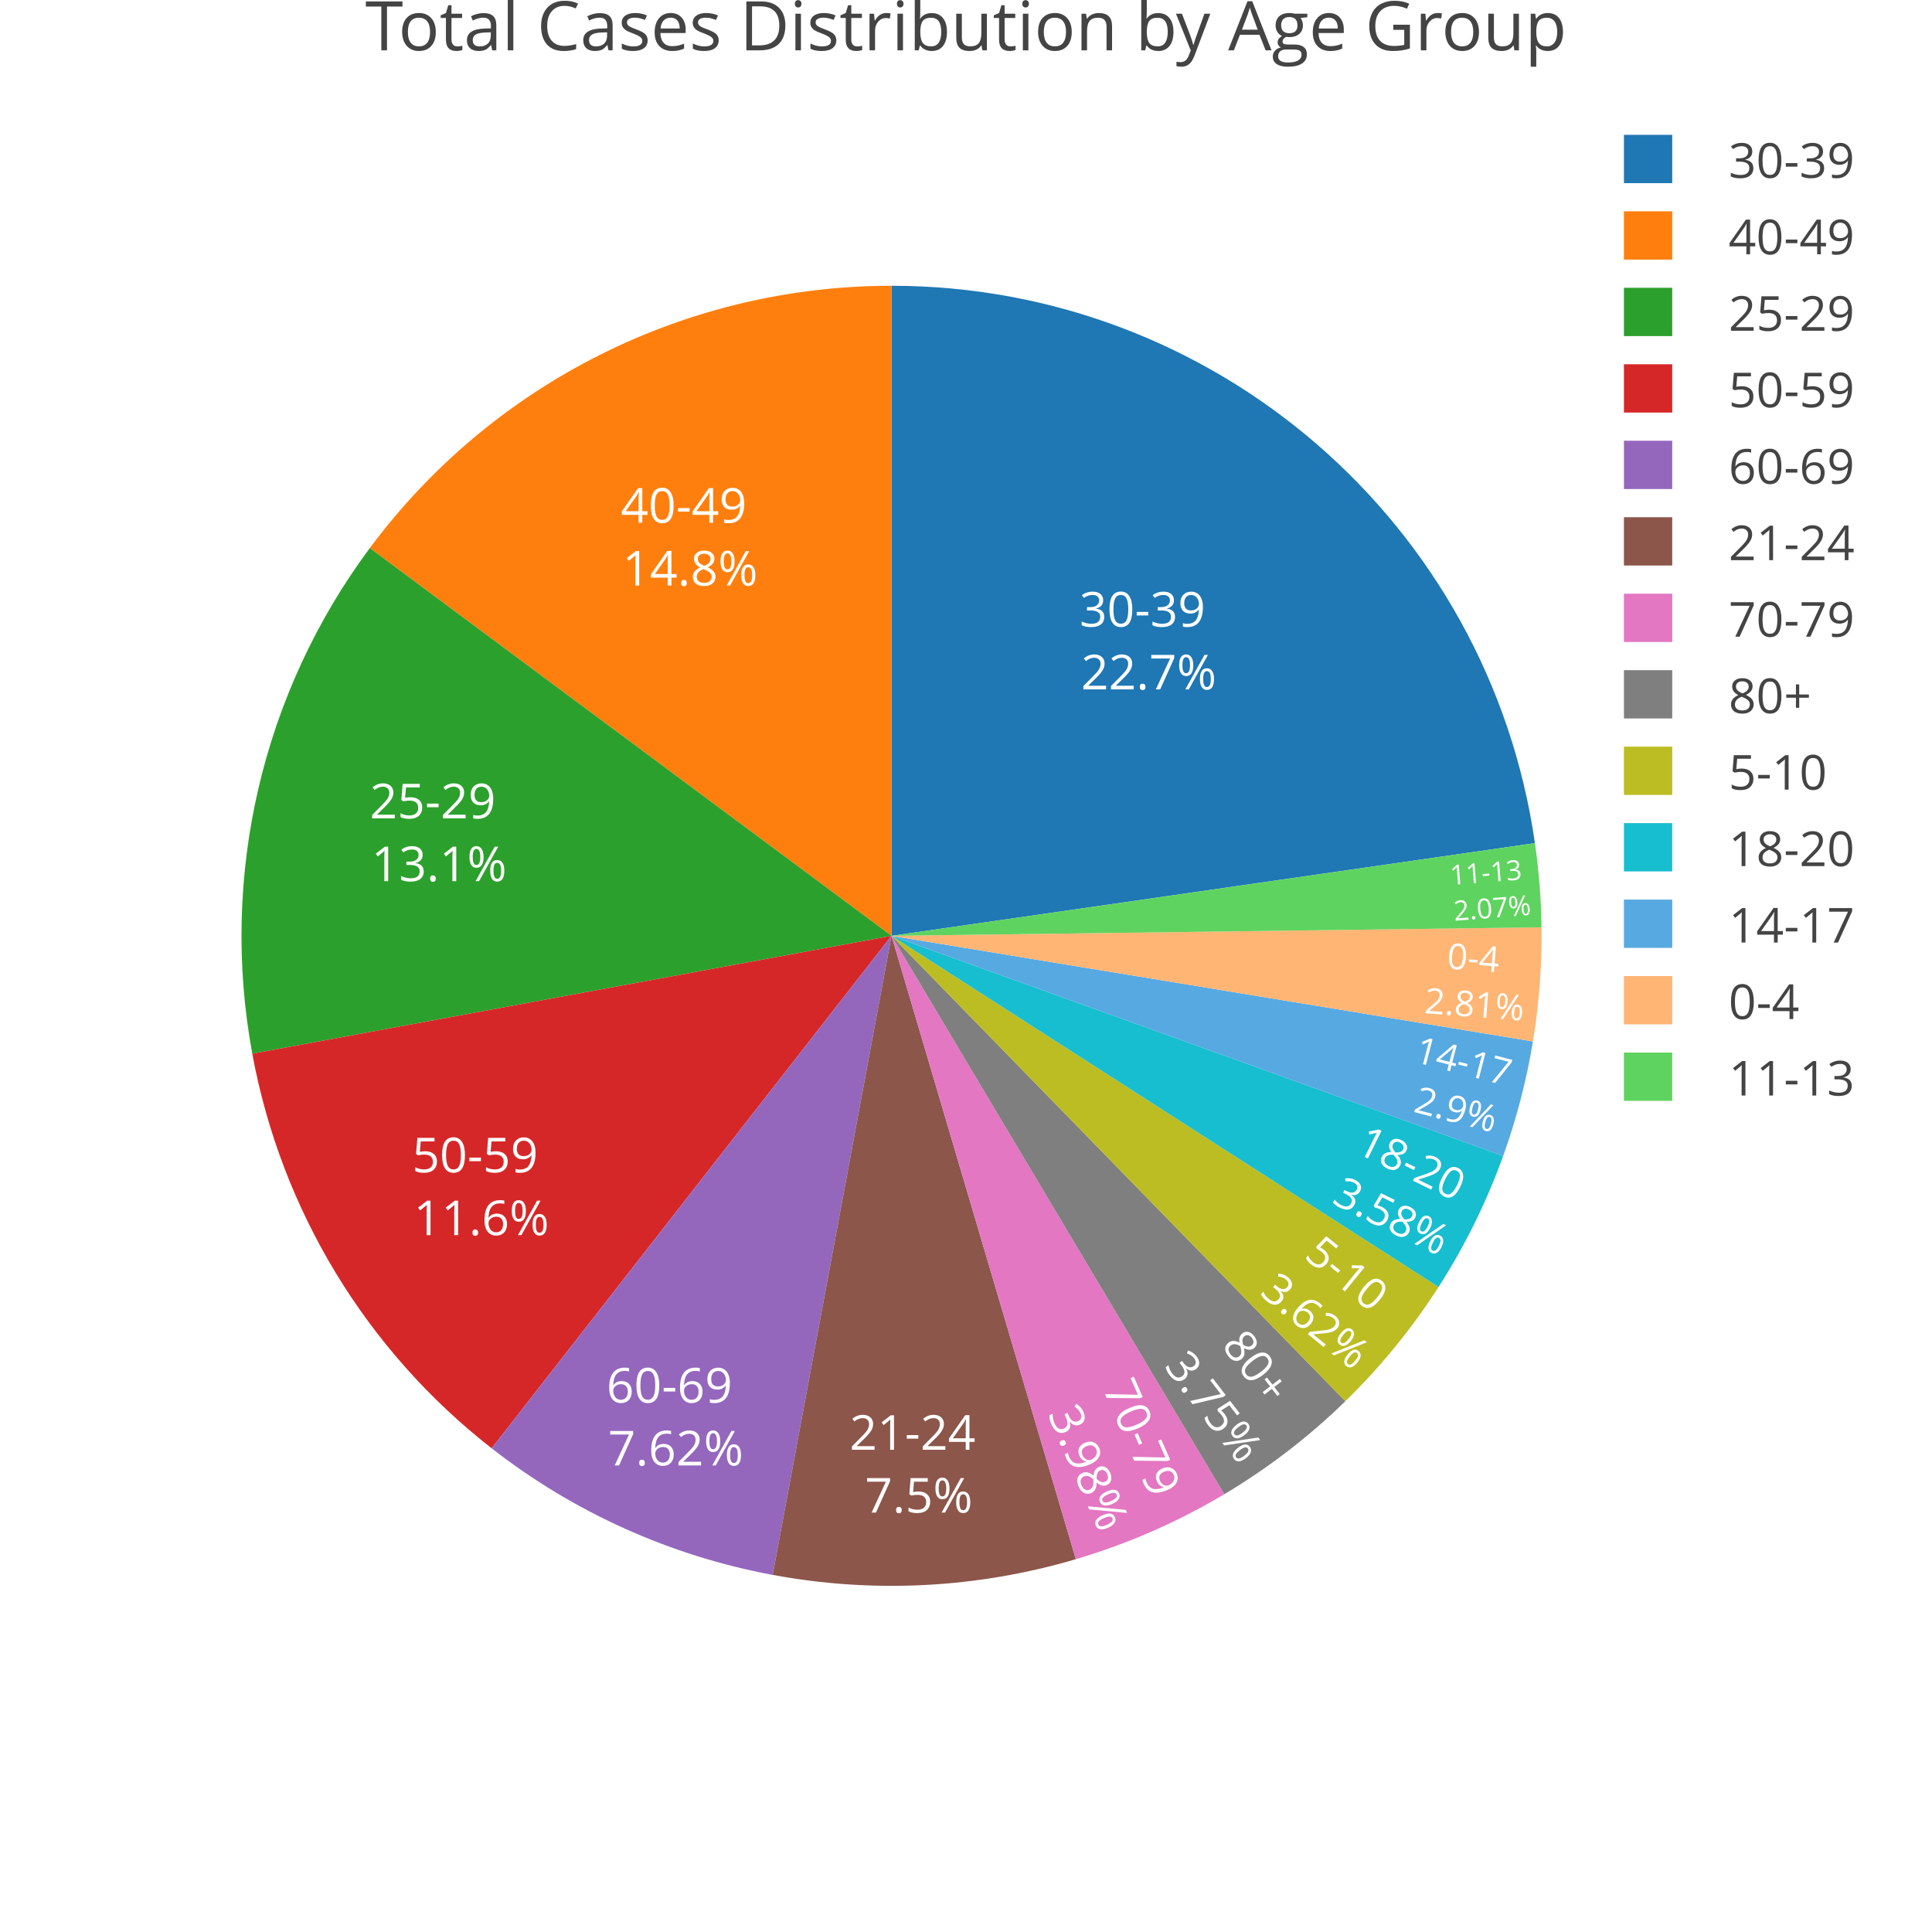
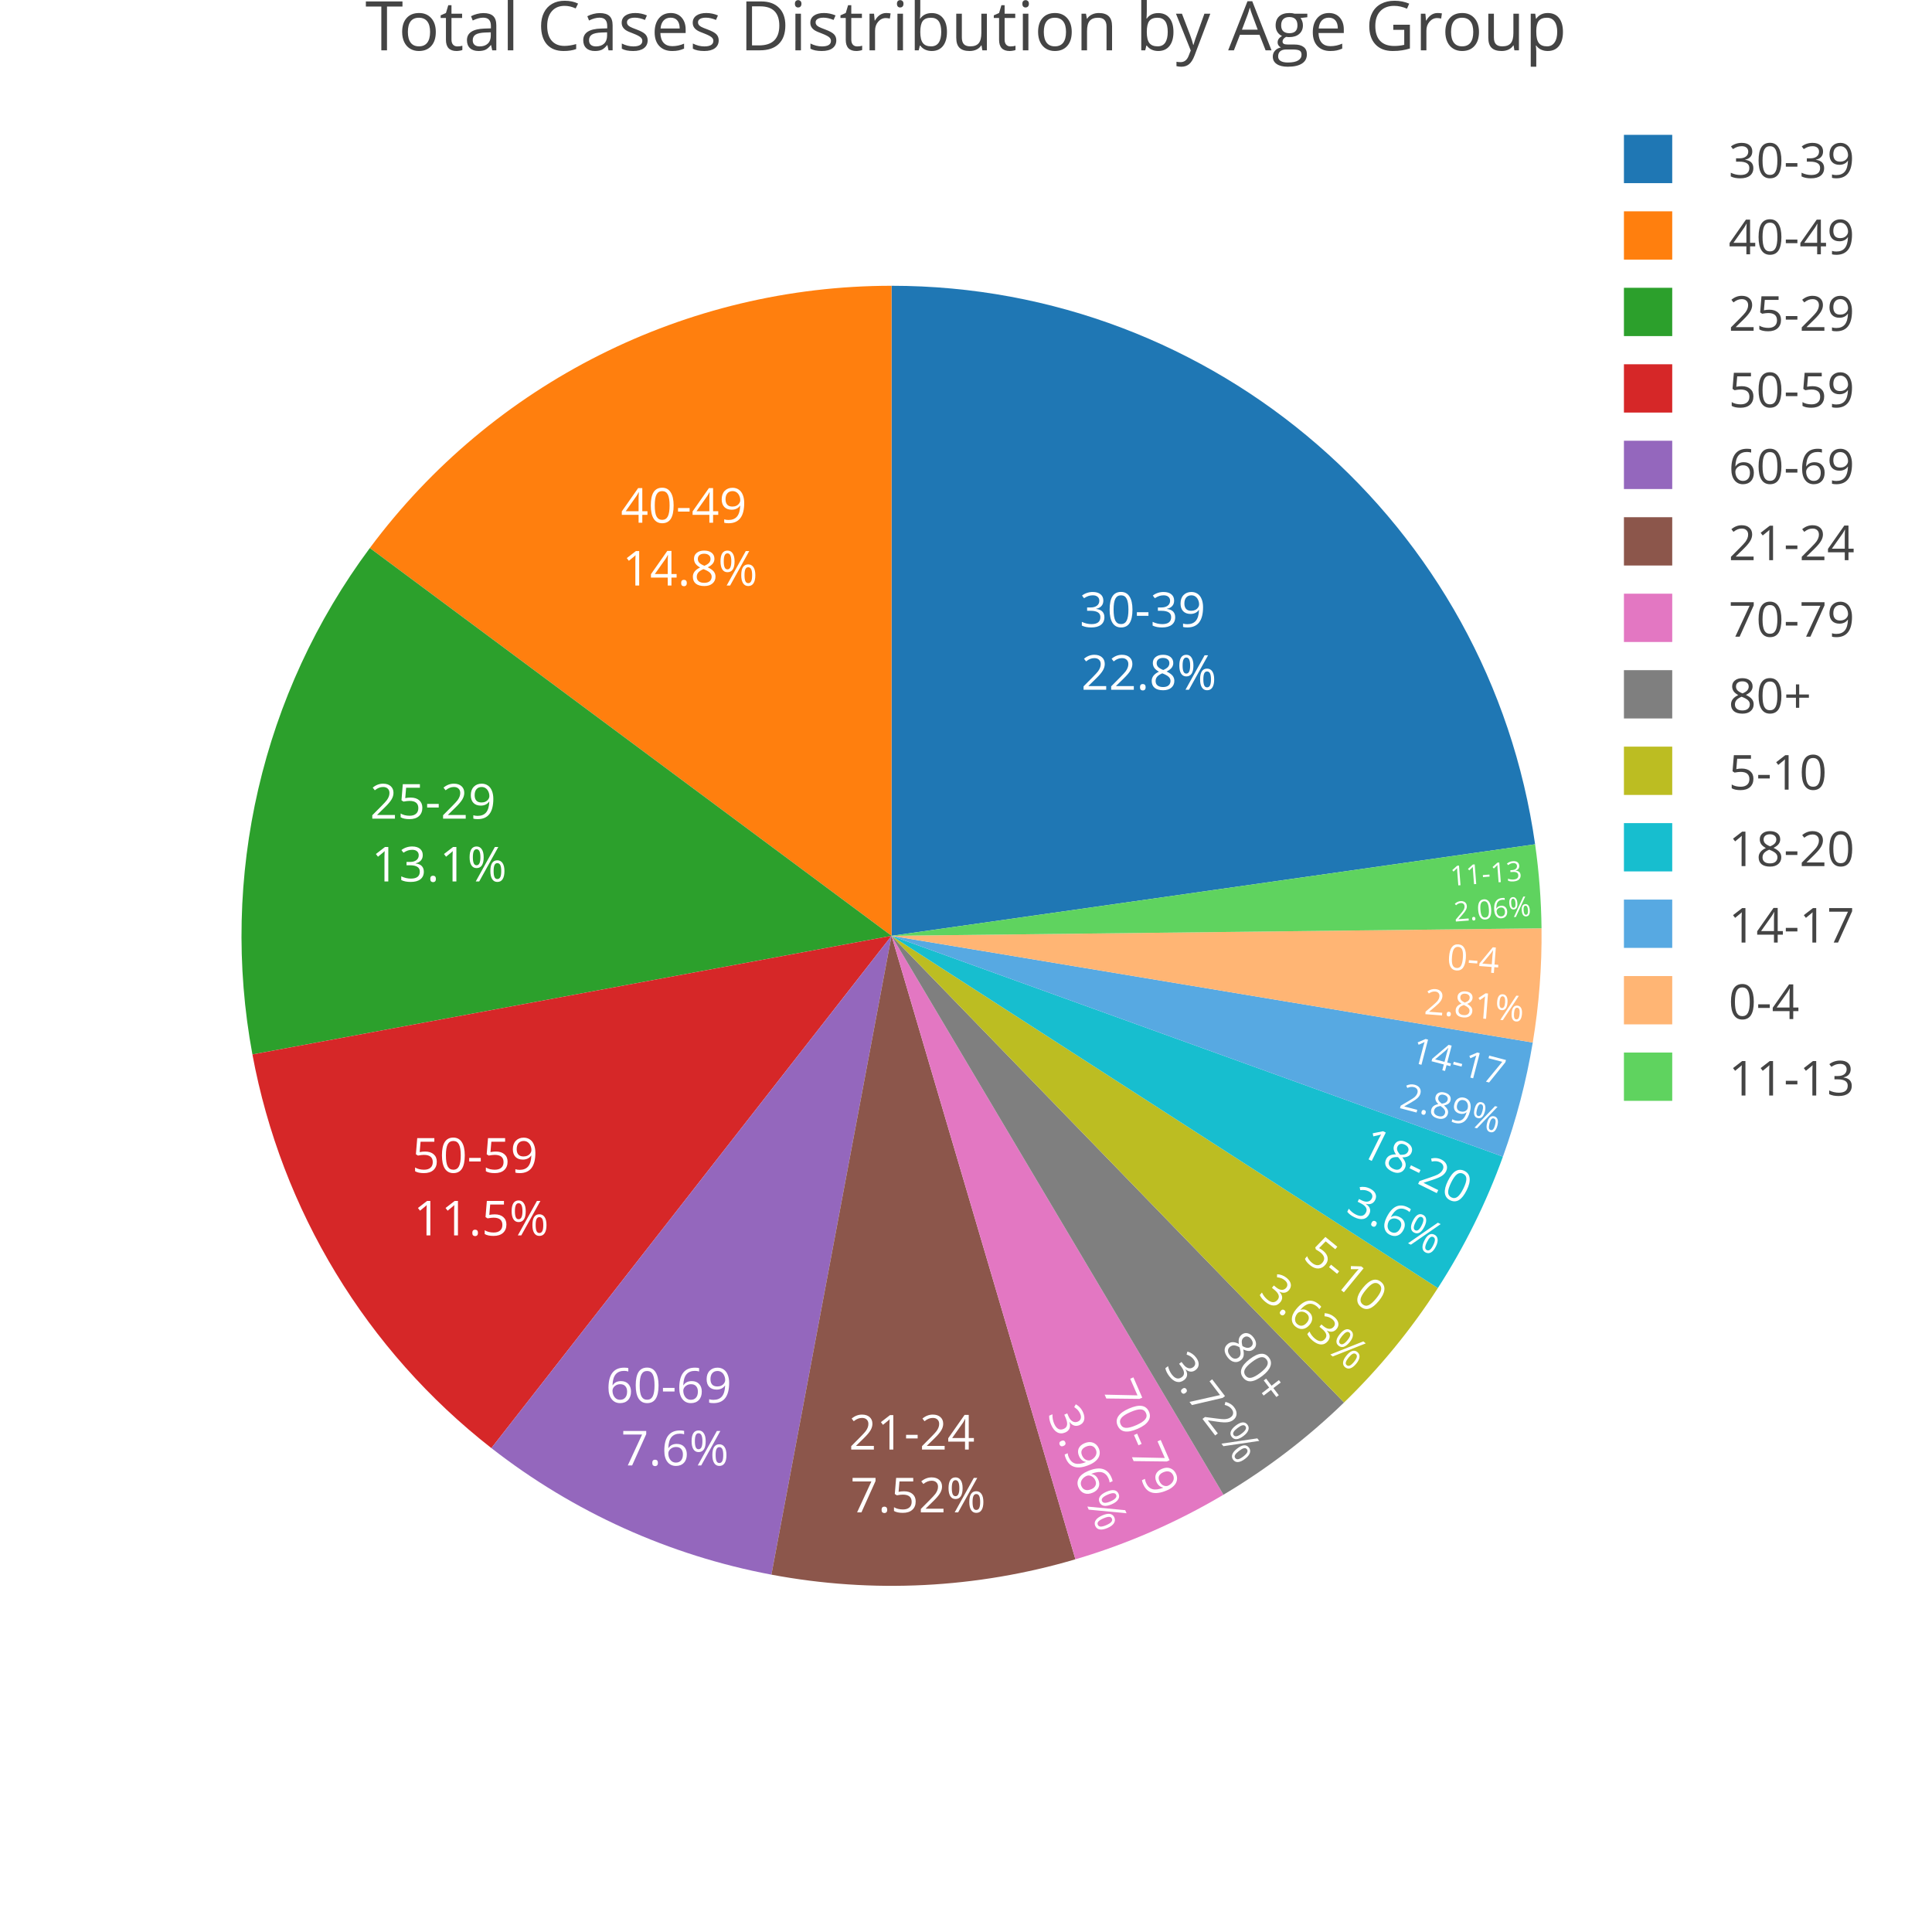
<svg xmlns="http://www.w3.org/2000/svg" class="main-svg" width="480" height="480" style="" viewBox="0 0 480 480">
  <rect x="0" y="0" width="480" height="480" style="fill: rgb(255, 255, 255); fill-opacity: 1;" />
-   <defs id="defs-e0da67">
+   <defs id="defs-f793ce">
    <g class="clips" />
    <g class="gradients" />
  </defs>
  <g class="bglayer" />
  <g class="layer-below">
    <g class="imagelayer" />
    <g class="shapelayer" />
  </g>
  <g class="cartesianlayer" />
  <g class="polarlayer" />
  <g class="ternarylayer" />
  <g class="geolayer" />
  <g class="funnelarealayer" />
  <g class="pielayer">
    <g class="trace" stroke-linejoin="round" style="opacity: 1;">
      <g class="slice">
-         <path class="surface" d="M221.5,232.5l0,-161.5a161.5,161.5 0 0 1 159.85,138.475Z" style="pointer-events: all; stroke-width: 0; fill: rgb(31, 119, 180); fill-opacity: 1; stroke: rgb(68, 68, 68); stroke-opacity: 1;" />
-         <g class="slicetext">
-           <text data-notex="1" class="slicetext" transform="translate(285.403,155.6783)" text-anchor="middle" x="0" y="0" style="font-family: 'Open Sans', verdana, arial, sans-serif; font-size: 12px; fill: rgb(255, 255, 255); fill-opacity: 1; white-space: pre;">
+         <path class="surface" d="M221.5,232.5l0,-161.5a161.5,161.5 0 0 1 159.891,138.759Z" style="pointer-events: all; stroke-width: 0; fill: rgb(31, 119, 180); fill-opacity: 1; stroke: rgb(68, 68, 68); stroke-opacity: 1;" />
+         <g class="slicetext">
+           <text data-notex="1" class="slicetext" transform="translate(285.4425,155.7647)" text-anchor="middle" x="0" y="0" style="font-family: 'Open Sans', verdana, arial, sans-serif; font-size: 12px; fill: rgb(255, 255, 255); fill-opacity: 1; white-space: pre;">
            <tspan class="line" dy="0em" x="0" y="0">30-39</tspan>
-             <tspan class="line" dy="1.3em" x="0" y="0">22.7%</tspan>
-           </text>
-         </g>
-       </g>
-       <g class="slice">
-         <path class="surface" d="M221.5,232.5l-129.623,-96.334a161.5,161.5 0 0 1 129.623,-65.166Z" style="pointer-events: all; stroke-width: 0; fill: rgb(255, 127, 14); fill-opacity: 1; stroke: rgb(68, 68, 68); stroke-opacity: 1;" />
-         <g class="slicetext">
-           <text data-notex="1" class="slicetext" transform="translate(171.4432,129.8767)" text-anchor="middle" x="0" y="0" style="font-family: 'Open Sans', verdana, arial, sans-serif; font-size: 12px; fill: rgb(255, 255, 255); fill-opacity: 1; white-space: pre;">
+             <tspan class="line" dy="1.3em" x="0" y="0">22.8%</tspan>
+           </text>
+         </g>
+       </g>
+       <g class="slice">
+         <path class="surface" d="M221.5,232.5l-129.617,-96.341a161.5,161.5 0 0 1 129.617,-65.159Z" style="pointer-events: all; stroke-width: 0; fill: rgb(255, 127, 14); fill-opacity: 1; stroke: rgb(68, 68, 68); stroke-opacity: 1;" />
+         <g class="slicetext">
+           <text data-notex="1" class="slicetext" transform="translate(171.4451,129.8736)" text-anchor="middle" x="0" y="0" style="font-family: 'Open Sans', verdana, arial, sans-serif; font-size: 12px; fill: rgb(255, 255, 255); fill-opacity: 1; white-space: pre;">
            <tspan class="line" dy="0em" x="0" y="0">40-49</tspan>
            <tspan class="line" dy="1.3em" x="0" y="0">14.8%</tspan>
          </text>
        </g>
      </g>
      <g class="slice">
-         <path class="surface" d="M221.5,232.5l-158.823,29.282a161.5,161.5 0 0 1 29.201,-125.616Z" style="pointer-events: all; stroke-width: 0; fill: rgb(44, 160, 44); fill-opacity: 1; stroke: rgb(68, 68, 68); stroke-opacity: 1;" />
-         <g class="slicetext">
-           <text data-notex="1" class="slicetext" transform="translate(109.0805,203.3124)" text-anchor="middle" x="0" y="0" style="font-family: 'Open Sans', verdana, arial, sans-serif; font-size: 12px; fill: rgb(255, 255, 255); fill-opacity: 1; white-space: pre;">
+         <path class="surface" d="M221.5,232.5l-158.787,29.475a161.5,161.5 0 0 1 29.17,-125.816Z" style="pointer-events: all; stroke-width: 0; fill: rgb(44, 160, 44); fill-opacity: 1; stroke: rgb(68, 68, 68); stroke-opacity: 1;" />
+         <g class="slicetext">
+           <text data-notex="1" class="slicetext" transform="translate(109.1121,203.3884)" text-anchor="middle" x="0" y="0" style="font-family: 'Open Sans', verdana, arial, sans-serif; font-size: 12px; fill: rgb(255, 255, 255); fill-opacity: 1; white-space: pre;">
            <tspan class="line" dy="0em" x="0" y="0">25-29</tspan>
            <tspan class="line" dy="1.3em" x="0" y="0">13.1%</tspan>
          </text>
        </g>
      </g>
      <g class="slice">
-         <path class="surface" d="M221.5,232.5l-99.349,127.326a161.5,161.5 0 0 1 -59.474,-98.044Z" style="pointer-events: all; stroke-width: 0; fill: rgb(214, 39, 40); fill-opacity: 1; stroke: rgb(68, 68, 68); stroke-opacity: 1;" />
-         <g class="slicetext">
-           <text data-notex="1" class="slicetext" transform="translate(119.597,291.2602)" text-anchor="middle" x="0" y="0" style="font-family: 'Open Sans', verdana, arial, sans-serif; font-size: 12px; fill: rgb(255, 255, 255); fill-opacity: 1; white-space: pre;">
+         <path class="surface" d="M221.5,232.5l-99.414,127.276a161.5,161.5 0 0 1 -59.374,-97.801Z" style="pointer-events: all; stroke-width: 0; fill: rgb(214, 39, 40); fill-opacity: 1; stroke: rgb(68, 68, 68); stroke-opacity: 1;" />
+         <g class="slicetext">
+           <text data-notex="1" class="slicetext" transform="translate(119.5581,291.333)" text-anchor="middle" x="0" y="0" style="font-family: 'Open Sans', verdana, arial, sans-serif; font-size: 12px; fill: rgb(255, 255, 255); fill-opacity: 1; white-space: pre;">
            <tspan class="line" dy="0em" x="0" y="0">50-59</tspan>
-             <tspan class="line" dy="1.3em" x="0" y="0">11.6%</tspan>
-           </text>
-         </g>
-       </g>
-       <g class="slice">
-         <path class="surface" d="M221.5,232.5l-29.532,158.777a161.5,161.5 0 0 1 -69.817,-31.45Z" style="pointer-events: all; stroke-width: 0; fill: rgb(148, 103, 189); fill-opacity: 1; stroke: rgb(68, 68, 68); stroke-opacity: 1;" />
-         <g class="slicetext">
-           <text data-notex="1" class="slicetext" transform="translate(167.88,348.4761)" text-anchor="middle" x="0" y="0" style="font-family: 'Open Sans', verdana, arial, sans-serif; font-size: 12px; fill: rgb(255, 255, 255); fill-opacity: 1; white-space: pre;">
+             <tspan class="line" dy="1.3em" x="0" y="0">11.5%</tspan>
+           </text>
+         </g>
+       </g>
+       <g class="slice">
+         <path class="surface" d="M221.5,232.5l-29.845,158.718a161.5,161.5 0 0 1 -69.569,-31.443Z" style="pointer-events: all; stroke-width: 0; fill: rgb(148, 103, 189); fill-opacity: 1; stroke: rgb(68, 68, 68); stroke-opacity: 1;" />
+         <g class="slicetext">
+           <text data-notex="1" class="slicetext" transform="translate(167.7018,348.4777)" text-anchor="middle" x="0" y="0" style="font-family: 'Open Sans', verdana, arial, sans-serif; font-size: 12px; fill: rgb(255, 255, 255); fill-opacity: 1; white-space: pre;">
            <tspan class="line" dy="0em" x="0" y="0">60-69</tspan>
-             <tspan class="line" dy="1.3em" x="0" y="0">7.62%</tspan>
-           </text>
-         </g>
-       </g>
-       <g class="slice">
-         <path class="surface" d="M221.5,232.5l45.79,154.873a161.5,161.5 0 0 1 -75.322,3.904Z" style="pointer-events: all; stroke-width: 0; fill: rgb(140, 86, 75); fill-opacity: 1; stroke: rgb(68, 68, 68); stroke-opacity: 1;" />
-         <g class="slicetext">
-           <text data-notex="1" class="slicetext" transform="translate(228.2774,360.197)" text-anchor="middle" x="0" y="0" style="font-family: 'Open Sans', verdana, arial, sans-serif; font-size: 12px; fill: rgb(255, 255, 255); fill-opacity: 1; white-space: pre;">
+             <tspan class="line" dy="1.3em" x="0" y="0">7.6%</tspan>
+           </text>
+         </g>
+       </g>
+       <g class="slice">
+         <path class="surface" d="M221.5,232.5l45.686,154.903a161.5,161.5 0 0 1 -75.531,3.815Z" style="pointer-events: all; stroke-width: 0; fill: rgb(140, 86, 75); fill-opacity: 1; stroke: rgb(68, 68, 68); stroke-opacity: 1;" />
+         <g class="slicetext">
+           <text data-notex="1" class="slicetext" transform="translate(228.1014,360.1392)" text-anchor="middle" x="0" y="0" style="font-family: 'Open Sans', verdana, arial, sans-serif; font-size: 12px; fill: rgb(255, 255, 255); fill-opacity: 1; white-space: pre;">
            <tspan class="line" dy="0em" x="0" y="0">21-24</tspan>
-             <tspan class="line" dy="1.3em" x="0" y="0">7.5%</tspan>
-           </text>
-         </g>
-       </g>
-       <g class="slice">
-         <path class="surface" d="M221.5,232.5l82.67,138.737a161.5,161.5 0 0 1 -36.88,16.136Z" style="pointer-events: all; stroke-width: 0; fill: rgb(227, 119, 194); fill-opacity: 1; stroke: rgb(68, 68, 68); stroke-opacity: 1;" />
-         <g class="slicetext">
-           <text data-notex="1" class="slicetext" transform="translate(280.5663,360.1301)scale(0.967367)rotate(66.3696)" text-anchor="middle" x="0" y="0" style="font-family: 'Open Sans', verdana, arial, sans-serif; font-size: 12px; fill: rgb(255, 255, 255); fill-opacity: 1; white-space: pre;">
+             <tspan class="line" dy="1.3em" x="0" y="0">7.52%</tspan>
+           </text>
+         </g>
+       </g>
+       <g class="slice">
+         <path class="surface" d="M221.5,232.5l82.467,138.858a161.5,161.5 0 0 1 -36.781,16.046Z" style="pointer-events: all; stroke-width: 0; fill: rgb(227, 119, 194); fill-opacity: 1; stroke: rgb(68, 68, 68); stroke-opacity: 1;" />
+         <g class="slicetext">
+           <text data-notex="1" class="slicetext" transform="translate(280.444,360.243)scale(0.9650683)rotate(66.43082)" text-anchor="middle" x="0" y="0" style="font-family: 'Open Sans', verdana, arial, sans-serif; font-size: 12px; fill: rgb(255, 255, 255); fill-opacity: 1; white-space: pre;">
            <tspan class="line" dy="0em" x="0" y="0">70-79</tspan>
-             <tspan class="line" dy="1.3em" x="0" y="0">3.98%</tspan>
-           </text>
-         </g>
-       </g>
-       <g class="slice">
-         <path class="surface" d="M221.5,232.5l112.752,115.626a161.5,161.5 0 0 1 -30.081,23.111Z" style="pointer-events: all; stroke-width: 0; fill: rgb(127, 127, 127); fill-opacity: 1; stroke: rgb(68, 68, 68); stroke-opacity: 1;" />
-         <g class="slicetext">
-           <text data-notex="1" class="slicetext" transform="translate(309.9808,343.0309)scale(0.9247083)rotate(52.46563)" text-anchor="middle" x="0" y="0" style="font-family: 'Open Sans', verdana, arial, sans-serif; font-size: 12px; fill: rgb(255, 255, 255); fill-opacity: 1; white-space: pre;">
+             <tspan class="line" dy="1.3em" x="0" y="0">3.96%</tspan>
+           </text>
+         </g>
+       </g>
+       <g class="slice">
+         <path class="surface" d="M221.5,232.5l112.422,115.946a161.5,161.5 0 0 1 -29.955,22.911Z" style="pointer-events: all; stroke-width: 0; fill: rgb(127, 127, 127); fill-opacity: 1; stroke: rgb(68, 68, 68); stroke-opacity: 1;" />
+         <g class="slicetext">
+           <text data-notex="1" class="slicetext" transform="translate(309.7883,343.3023)scale(0.9205676)rotate(52.58915)" text-anchor="middle" x="0" y="0" style="font-family: 'Open Sans', verdana, arial, sans-serif; font-size: 12px; fill: rgb(255, 255, 255); fill-opacity: 1; white-space: pre;">
            <tspan class="line" dy="0em" x="0" y="0">80+</tspan>
-             <tspan class="line" dy="1.3em" x="0" y="0">3.75%</tspan>
-           </text>
-         </g>
-       </g>
-       <g class="slice">
-         <path class="surface" d="M221.5,232.5l135.903,87.25a161.5,161.5 0 0 1 -23.152,28.376Z" style="pointer-events: all; stroke-width: 0; fill: rgb(188, 189, 34); fill-opacity: 1; stroke: rgb(68, 68, 68); stroke-opacity: 1;" />
-         <g class="slicetext">
-           <text data-notex="1" class="slicetext" transform="translate(333.3438,320.2041)scale(0.9000638)rotate(39.21075)" text-anchor="middle" x="0" y="0" style="font-family: 'Open Sans', verdana, arial, sans-serif; font-size: 12px; fill: rgb(255, 255, 255); fill-opacity: 1; white-space: pre;">
+             <tspan class="line" dy="1.3em" x="0" y="0">3.72%</tspan>
+           </text>
+         </g>
+       </g>
+       <g class="slice">
+         <path class="surface" d="M221.5,232.5l135.73,87.519a161.5,161.5 0 0 1 -23.308,28.428Z" style="pointer-events: all; stroke-width: 0; fill: rgb(188, 189, 34); fill-opacity: 1; stroke: rgb(68, 68, 68); stroke-opacity: 1;" />
+         <g class="slicetext">
+           <text data-notex="1" class="slicetext" transform="translate(333.0916,320.4305)scale(0.9026941)rotate(39.34907)" text-anchor="middle" x="0" y="0" style="font-family: 'Open Sans', verdana, arial, sans-serif; font-size: 12px; fill: rgb(255, 255, 255); fill-opacity: 1; white-space: pre;">
            <tspan class="line" dy="0em" x="0" y="0">5-10</tspan>
-             <tspan class="line" dy="1.3em" x="0" y="0">3.62%</tspan>
-           </text>
-         </g>
-       </g>
-       <g class="slice">
-         <path class="surface" d="M221.5,232.5l151.955,54.698a161.5,161.5 0 0 1 -16.052,32.552Z" style="pointer-events: all; stroke-width: 0; fill: rgb(23, 190, 207); fill-opacity: 1; stroke: rgb(68, 68, 68); stroke-opacity: 1;" />
-         <g class="slicetext">
-           <text data-notex="1" class="slicetext" transform="translate(350.2821,292.9603)scale(0.8938384)rotate(26.24868)" text-anchor="middle" x="0" y="0" style="font-family: 'Open Sans', verdana, arial, sans-serif; font-size: 12px; fill: rgb(255, 255, 255); fill-opacity: 1; white-space: pre;">
+             <tspan class="line" dy="1.3em" x="0" y="0">3.63%</tspan>
+           </text>
+         </g>
+       </g>
+       <g class="slice">
+         <path class="surface" d="M221.5,232.5l151.895,54.866a161.5,161.5 0 0 1 -16.165,32.653Z" style="pointer-events: all; stroke-width: 0; fill: rgb(23, 190, 207); fill-opacity: 1; stroke: rgb(68, 68, 68); stroke-opacity: 1;" />
+         <g class="slicetext">
+           <text data-notex="1" class="slicetext" transform="translate(351.5293,293.7374)scale(0.9187775)rotate(26.33703)" text-anchor="middle" x="0" y="0" style="font-family: 'Open Sans', verdana, arial, sans-serif; font-size: 12px; fill: rgb(255, 255, 255); fill-opacity: 1; white-space: pre;">
            <tspan class="line" dy="0em" x="0" y="0">18-20</tspan>
-             <tspan class="line" dy="1.3em" x="0" y="0">3.58%</tspan>
-           </text>
-         </g>
-       </g>
-       <g class="slice">
-         <path class="surface" d="M221.5,232.5l159.353,26.247a161.5,161.5 0 0 1 -7.398,28.451Z" style="pointer-events: all; stroke-width: 0; fill: rgb(87, 169, 226); fill-opacity: 1; stroke: rgb(68, 68, 68); stroke-opacity: 1;" />
-         <g class="slicetext">
-           <text data-notex="1" class="slicetext" transform="translate(363.9923,267.1114)scale(0.7726446)rotate(14.57501)" text-anchor="middle" x="0" y="0" style="font-family: 'Open Sans', verdana, arial, sans-serif; font-size: 12px; fill: rgb(255, 255, 255); fill-opacity: 1; white-space: pre;">
+             <tspan class="line" dy="1.3em" x="0" y="0">3.6%</tspan>
+           </text>
+         </g>
+       </g>
+       <g class="slice">
+         <path class="surface" d="M221.5,232.5l159.309,26.512a161.5,161.5 0 0 1 -7.414,28.353Z" style="pointer-events: all; stroke-width: 0; fill: rgb(87, 169, 226); fill-opacity: 1; stroke: rgb(68, 68, 68); stroke-opacity: 1;" />
+         <g class="slicetext">
+           <text data-notex="1" class="slicetext" transform="translate(362.6702,267.0314)scale(0.7549429)rotate(14.65432)" text-anchor="middle" x="0" y="0" style="font-family: 'Open Sans', verdana, arial, sans-serif; font-size: 12px; fill: rgb(255, 255, 255); fill-opacity: 1; white-space: pre;">
            <tspan class="line" dy="0em" x="0" y="0">14-17</tspan>
-             <tspan class="line" dy="1.3em" x="0" y="0">2.9%</tspan>
-           </text>
-         </g>
-       </g>
-       <g class="slice">
-         <path class="surface" d="M221.5,232.5l161.486,-2.112a161.5,161.5 0 0 1 -2.133,28.358Z" style="pointer-events: all; stroke-width: 0; fill: rgb(255, 181, 116); fill-opacity: 1; stroke: rgb(68, 68, 68); stroke-opacity: 1;" />
-         <g class="slicetext">
-           <text data-notex="1" class="slicetext" transform="translate(366.9714,241.1861)scale(0.7367911)rotate(4.301982)" text-anchor="middle" x="0" y="0" style="font-family: 'Open Sans', verdana, arial, sans-serif; font-size: 12px; fill: rgb(255, 255, 255); fill-opacity: 1; white-space: pre;">
+             <tspan class="line" dy="1.3em" x="0" y="0">2.89%</tspan>
+           </text>
+         </g>
+       </g>
+       <g class="slice">
+         <path class="surface" d="M221.5,232.5l161.489,-1.867a161.5,161.5 0 0 1 -2.18,28.379Z" style="pointer-events: all; stroke-width: 0; fill: rgb(255, 181, 116); fill-opacity: 1; stroke: rgb(68, 68, 68); stroke-opacity: 1;" />
+         <g class="slicetext">
+           <text data-notex="1" class="slicetext" transform="translate(366.9465,241.4151)scale(0.7372964)rotate(4.393143)" text-anchor="middle" x="0" y="0" style="font-family: 'Open Sans', verdana, arial, sans-serif; font-size: 12px; fill: rgb(255, 255, 255); fill-opacity: 1; white-space: pre;">
            <tspan class="line" dy="0em" x="0" y="0">0-4</tspan>
            <tspan class="line" dy="1.3em" x="0" y="0">2.81%</tspan>
          </text>
        </g>
      </g>
      <g class="slice">
-         <path class="surface" d="M221.5,232.5l159.85,-23.025a161.5,161.5 0 0 1 1.636,20.913Z" style="pointer-events: all; stroke-width: 0; fill: rgb(95, 211, 95); fill-opacity: 1; stroke: rgb(68, 68, 68); stroke-opacity: 1;" />
-         <g class="slicetext">
-           <text data-notex="1" class="slicetext" transform="translate(370.2275,219.1138)scale(0.5718523)rotate(-4.472792)" text-anchor="middle" x="0" y="0" style="font-family: 'Open Sans', verdana, arial, sans-serif; font-size: 12px; fill: rgb(255, 255, 255); fill-opacity: 1; white-space: pre;">
+         <path class="surface" d="M221.5,232.5l159.891,-22.741a161.5,161.5 0 0 1 1.598,20.875Z" style="pointer-events: all; stroke-width: 0; fill: rgb(95, 211, 95); fill-opacity: 1; stroke: rgb(68, 68, 68); stroke-opacity: 1;" />
+         <g class="slicetext">
+           <text data-notex="1" class="slicetext" transform="translate(370.2703,219.3597)scale(0.5708939)rotate(-4.378588)" text-anchor="middle" x="0" y="0" style="font-family: 'Open Sans', verdana, arial, sans-serif; font-size: 12px; fill: rgb(255, 255, 255); fill-opacity: 1; white-space: pre;">
            <tspan class="line" dy="0em" x="0" y="0">11-13</tspan>
-             <tspan class="line" dy="1.3em" x="0" y="0">2.07%</tspan>
+             <tspan class="line" dy="1.3em" x="0" y="0">2.06%</tspan>
          </text>
        </g>
      </g>
    </g>
  </g>
  <g class="treemaplayer" />
  <g class="sunburstlayer" />
  <g class="glimages" />
-   <defs id="topdefs-e0da67">
+   <defs id="topdefs-f793ce">
    <g class="clips" />
-     <clipPath id="legende0da67">
+     <clipPath id="legendf793ce">
      <rect width="81" height="257" x="0" y="0" />
    </clipPath>
  </defs>
  <g class="layer-above">
    <g class="imagelayer" />
    <g class="shapelayer" />
  </g>
  <g class="infolayer">
    <g class="legend" pointer-events="all" transform="translate(389.46, 25)">
      <rect class="bg" shape-rendering="crispEdges" style="stroke: rgb(68, 68, 68); stroke-opacity: 1; fill: rgb(255, 255, 255); fill-opacity: 1; stroke-width: 0px;" width="81" height="257" x="0" y="0" />
-       <g class="scrollbox" transform="translate(0, 0)" clip-path="url('#legende0da67')">
+       <g class="scrollbox" transform="translate(0, 0)" clip-path="url('#legendf793ce')">
        <g class="groups">
          <g class="traces" style="opacity: 1;" transform="translate(0, 14.5)">
            <text class="legendtext" text-anchor="start" x="40" y="4.68" style="font-family: 'Open Sans', verdana, arial, sans-serif; font-size: 12px; fill: rgb(68, 68, 68); fill-opacity: 1; white-space: pre;">30-39</text>
            <g class="layers" style="opacity: 1;">
              <g class="legendfill" />
              <g class="legendlines" />
              <g class="legendsymbols">
                <g class="legendpoints">
                  <path class="legendpie" d="M6,6H-6V-6H6Z" transform="translate(20,0)" style="stroke-width: 0; fill: rgb(31, 119, 180); fill-opacity: 1; stroke: rgb(68, 68, 68); stroke-opacity: 1;" />
                </g>
              </g>
            </g>
            <rect class="legendtoggle" x="0" y="-9.5" width="75.969" height="19" style="fill: rgb(0, 0, 0); fill-opacity: 0;" />
          </g>
          <g class="traces" style="opacity: 1;" transform="translate(0, 33.5)">
            <text class="legendtext" text-anchor="start" x="40" y="4.68" style="font-family: 'Open Sans', verdana, arial, sans-serif; font-size: 12px; fill: rgb(68, 68, 68); fill-opacity: 1; white-space: pre;">40-49</text>
            <g class="layers" style="opacity: 1;">
              <g class="legendfill" />
              <g class="legendlines" />
              <g class="legendsymbols">
                <g class="legendpoints">
                  <path class="legendpie" d="M6,6H-6V-6H6Z" transform="translate(20,0)" style="stroke-width: 0; fill: rgb(255, 127, 14); fill-opacity: 1; stroke: rgb(68, 68, 68); stroke-opacity: 1;" />
                </g>
              </g>
            </g>
            <rect class="legendtoggle" x="0" y="-9.5" width="75.969" height="19" style="fill: rgb(0, 0, 0); fill-opacity: 0;" />
          </g>
          <g class="traces" style="opacity: 1;" transform="translate(0, 52.5)">
            <text class="legendtext" text-anchor="start" x="40" y="4.68" style="font-family: 'Open Sans', verdana, arial, sans-serif; font-size: 12px; fill: rgb(68, 68, 68); fill-opacity: 1; white-space: pre;">25-29</text>
            <g class="layers" style="opacity: 1;">
              <g class="legendfill" />
              <g class="legendlines" />
              <g class="legendsymbols">
                <g class="legendpoints">
                  <path class="legendpie" d="M6,6H-6V-6H6Z" transform="translate(20,0)" style="stroke-width: 0; fill: rgb(44, 160, 44); fill-opacity: 1; stroke: rgb(68, 68, 68); stroke-opacity: 1;" />
                </g>
              </g>
            </g>
            <rect class="legendtoggle" x="0" y="-9.5" width="75.969" height="19" style="fill: rgb(0, 0, 0); fill-opacity: 0;" />
          </g>
          <g class="traces" style="opacity: 1;" transform="translate(0, 71.5)">
            <text class="legendtext" text-anchor="start" x="40" y="4.68" style="font-family: 'Open Sans', verdana, arial, sans-serif; font-size: 12px; fill: rgb(68, 68, 68); fill-opacity: 1; white-space: pre;">50-59</text>
            <g class="layers" style="opacity: 1;">
              <g class="legendfill" />
              <g class="legendlines" />
              <g class="legendsymbols">
                <g class="legendpoints">
                  <path class="legendpie" d="M6,6H-6V-6H6Z" transform="translate(20,0)" style="stroke-width: 0; fill: rgb(214, 39, 40); fill-opacity: 1; stroke: rgb(68, 68, 68); stroke-opacity: 1;" />
                </g>
              </g>
            </g>
            <rect class="legendtoggle" x="0" y="-9.5" width="75.969" height="19" style="fill: rgb(0, 0, 0); fill-opacity: 0;" />
          </g>
          <g class="traces" style="opacity: 1;" transform="translate(0, 90.5)">
            <text class="legendtext" text-anchor="start" x="40" y="4.68" style="font-family: 'Open Sans', verdana, arial, sans-serif; font-size: 12px; fill: rgb(68, 68, 68); fill-opacity: 1; white-space: pre;">60-69</text>
            <g class="layers" style="opacity: 1;">
              <g class="legendfill" />
              <g class="legendlines" />
              <g class="legendsymbols">
                <g class="legendpoints">
                  <path class="legendpie" d="M6,6H-6V-6H6Z" transform="translate(20,0)" style="stroke-width: 0; fill: rgb(148, 103, 189); fill-opacity: 1; stroke: rgb(68, 68, 68); stroke-opacity: 1;" />
                </g>
              </g>
            </g>
            <rect class="legendtoggle" x="0" y="-9.5" width="75.969" height="19" style="fill: rgb(0, 0, 0); fill-opacity: 0;" />
          </g>
          <g class="traces" style="opacity: 1;" transform="translate(0, 109.5)">
            <text class="legendtext" text-anchor="start" x="40" y="4.68" style="font-family: 'Open Sans', verdana, arial, sans-serif; font-size: 12px; fill: rgb(68, 68, 68); fill-opacity: 1; white-space: pre;">21-24</text>
            <g class="layers" style="opacity: 1;">
              <g class="legendfill" />
              <g class="legendlines" />
              <g class="legendsymbols">
                <g class="legendpoints">
                  <path class="legendpie" d="M6,6H-6V-6H6Z" transform="translate(20,0)" style="stroke-width: 0; fill: rgb(140, 86, 75); fill-opacity: 1; stroke: rgb(68, 68, 68); stroke-opacity: 1;" />
                </g>
              </g>
            </g>
            <rect class="legendtoggle" x="0" y="-9.5" width="75.969" height="19" style="fill: rgb(0, 0, 0); fill-opacity: 0;" />
          </g>
          <g class="traces" style="opacity: 1;" transform="translate(0, 128.5)">
            <text class="legendtext" text-anchor="start" x="40" y="4.68" style="font-family: 'Open Sans', verdana, arial, sans-serif; font-size: 12px; fill: rgb(68, 68, 68); fill-opacity: 1; white-space: pre;">70-79</text>
            <g class="layers" style="opacity: 1;">
              <g class="legendfill" />
              <g class="legendlines" />
              <g class="legendsymbols">
                <g class="legendpoints">
                  <path class="legendpie" d="M6,6H-6V-6H6Z" transform="translate(20,0)" style="stroke-width: 0; fill: rgb(227, 119, 194); fill-opacity: 1; stroke: rgb(68, 68, 68); stroke-opacity: 1;" />
                </g>
              </g>
            </g>
            <rect class="legendtoggle" x="0" y="-9.5" width="75.969" height="19" style="fill: rgb(0, 0, 0); fill-opacity: 0;" />
          </g>
          <g class="traces" style="opacity: 1;" transform="translate(0, 147.5)">
            <text class="legendtext" text-anchor="start" x="40" y="4.68" style="font-family: 'Open Sans', verdana, arial, sans-serif; font-size: 12px; fill: rgb(68, 68, 68); fill-opacity: 1; white-space: pre;">80+</text>
            <g class="layers" style="opacity: 1;">
              <g class="legendfill" />
              <g class="legendlines" />
              <g class="legendsymbols">
                <g class="legendpoints">
                  <path class="legendpie" d="M6,6H-6V-6H6Z" transform="translate(20,0)" style="stroke-width: 0; fill: rgb(127, 127, 127); fill-opacity: 1; stroke: rgb(68, 68, 68); stroke-opacity: 1;" />
                </g>
              </g>
            </g>
            <rect class="legendtoggle" x="0" y="-9.5" width="75.969" height="19" style="fill: rgb(0, 0, 0); fill-opacity: 0;" />
          </g>
          <g class="traces" style="opacity: 1;" transform="translate(0, 166.5)">
            <text class="legendtext" text-anchor="start" x="40" y="4.68" style="font-family: 'Open Sans', verdana, arial, sans-serif; font-size: 12px; fill: rgb(68, 68, 68); fill-opacity: 1; white-space: pre;">5-10</text>
            <g class="layers" style="opacity: 1;">
              <g class="legendfill" />
              <g class="legendlines" />
              <g class="legendsymbols">
                <g class="legendpoints">
                  <path class="legendpie" d="M6,6H-6V-6H6Z" transform="translate(20,0)" style="stroke-width: 0; fill: rgb(188, 189, 34); fill-opacity: 1; stroke: rgb(68, 68, 68); stroke-opacity: 1;" />
                </g>
              </g>
            </g>
            <rect class="legendtoggle" x="0" y="-9.5" width="75.969" height="19" style="fill: rgb(0, 0, 0); fill-opacity: 0;" />
          </g>
          <g class="traces" style="opacity: 1;" transform="translate(0, 185.5)">
            <text class="legendtext" text-anchor="start" x="40" y="4.68" style="font-family: 'Open Sans', verdana, arial, sans-serif; font-size: 12px; fill: rgb(68, 68, 68); fill-opacity: 1; white-space: pre;">18-20</text>
            <g class="layers" style="opacity: 1;">
              <g class="legendfill" />
              <g class="legendlines" />
              <g class="legendsymbols">
                <g class="legendpoints">
                  <path class="legendpie" d="M6,6H-6V-6H6Z" transform="translate(20,0)" style="stroke-width: 0; fill: rgb(23, 190, 207); fill-opacity: 1; stroke: rgb(68, 68, 68); stroke-opacity: 1;" />
                </g>
              </g>
            </g>
            <rect class="legendtoggle" x="0" y="-9.5" width="75.969" height="19" style="fill: rgb(0, 0, 0); fill-opacity: 0;" />
          </g>
          <g class="traces" style="opacity: 1;" transform="translate(0, 204.5)">
            <text class="legendtext" text-anchor="start" x="40" y="4.68" style="font-family: 'Open Sans', verdana, arial, sans-serif; font-size: 12px; fill: rgb(68, 68, 68); fill-opacity: 1; white-space: pre;">14-17</text>
            <g class="layers" style="opacity: 1;">
              <g class="legendfill" />
              <g class="legendlines" />
              <g class="legendsymbols">
                <g class="legendpoints">
                  <path class="legendpie" d="M6,6H-6V-6H6Z" transform="translate(20,0)" style="stroke-width: 0; fill: rgb(87, 169, 226); fill-opacity: 1; stroke: rgb(68, 68, 68); stroke-opacity: 1;" />
                </g>
              </g>
            </g>
            <rect class="legendtoggle" x="0" y="-9.5" width="75.969" height="19" style="fill: rgb(0, 0, 0); fill-opacity: 0;" />
          </g>
          <g class="traces" style="opacity: 1;" transform="translate(0, 223.5)">
            <text class="legendtext" text-anchor="start" x="40" y="4.68" style="font-family: 'Open Sans', verdana, arial, sans-serif; font-size: 12px; fill: rgb(68, 68, 68); fill-opacity: 1; white-space: pre;">0-4</text>
            <g class="layers" style="opacity: 1;">
              <g class="legendfill" />
              <g class="legendlines" />
              <g class="legendsymbols">
                <g class="legendpoints">
                  <path class="legendpie" d="M6,6H-6V-6H6Z" transform="translate(20,0)" style="stroke-width: 0; fill: rgb(255, 181, 116); fill-opacity: 1; stroke: rgb(68, 68, 68); stroke-opacity: 1;" />
                </g>
              </g>
            </g>
            <rect class="legendtoggle" x="0" y="-9.5" width="75.969" height="19" style="fill: rgb(0, 0, 0); fill-opacity: 0;" />
          </g>
          <g class="traces" style="opacity: 1;" transform="translate(0, 242.5)">
            <text class="legendtext" text-anchor="start" x="40" y="4.68" style="font-family: 'Open Sans', verdana, arial, sans-serif; font-size: 12px; fill: rgb(68, 68, 68); fill-opacity: 1; white-space: pre;">11-13</text>
            <g class="layers" style="opacity: 1;">
              <g class="legendfill" />
              <g class="legendlines" />
              <g class="legendsymbols">
                <g class="legendpoints">
                  <path class="legendpie" d="M6,6H-6V-6H6Z" transform="translate(20,0)" style="stroke-width: 0; fill: rgb(95, 211, 95); fill-opacity: 1; stroke: rgb(68, 68, 68); stroke-opacity: 1;" />
                </g>
              </g>
            </g>
            <rect class="legendtoggle" x="0" y="-9.5" width="75.969" height="19" style="fill: rgb(0, 0, 0); fill-opacity: 0;" />
          </g>
        </g>
      </g>
      <rect class="scrollbar" rx="20" ry="3" width="0" height="0" style="fill: rgb(128, 139, 164); fill-opacity: 1;" x="0" y="0" />
    </g>
    <g class="g-gtitle">
      <text class="gtitle" x="240" y="12.5" text-anchor="middle" dy="0em" style="font-family: 'Open Sans', verdana, arial, sans-serif; font-size: 17px; fill: rgb(68, 68, 68); opacity: 1; font-weight: normal; white-space: pre;">Total Cases Distribution by Age Group</text>
    </g>
  </g>
</svg>
